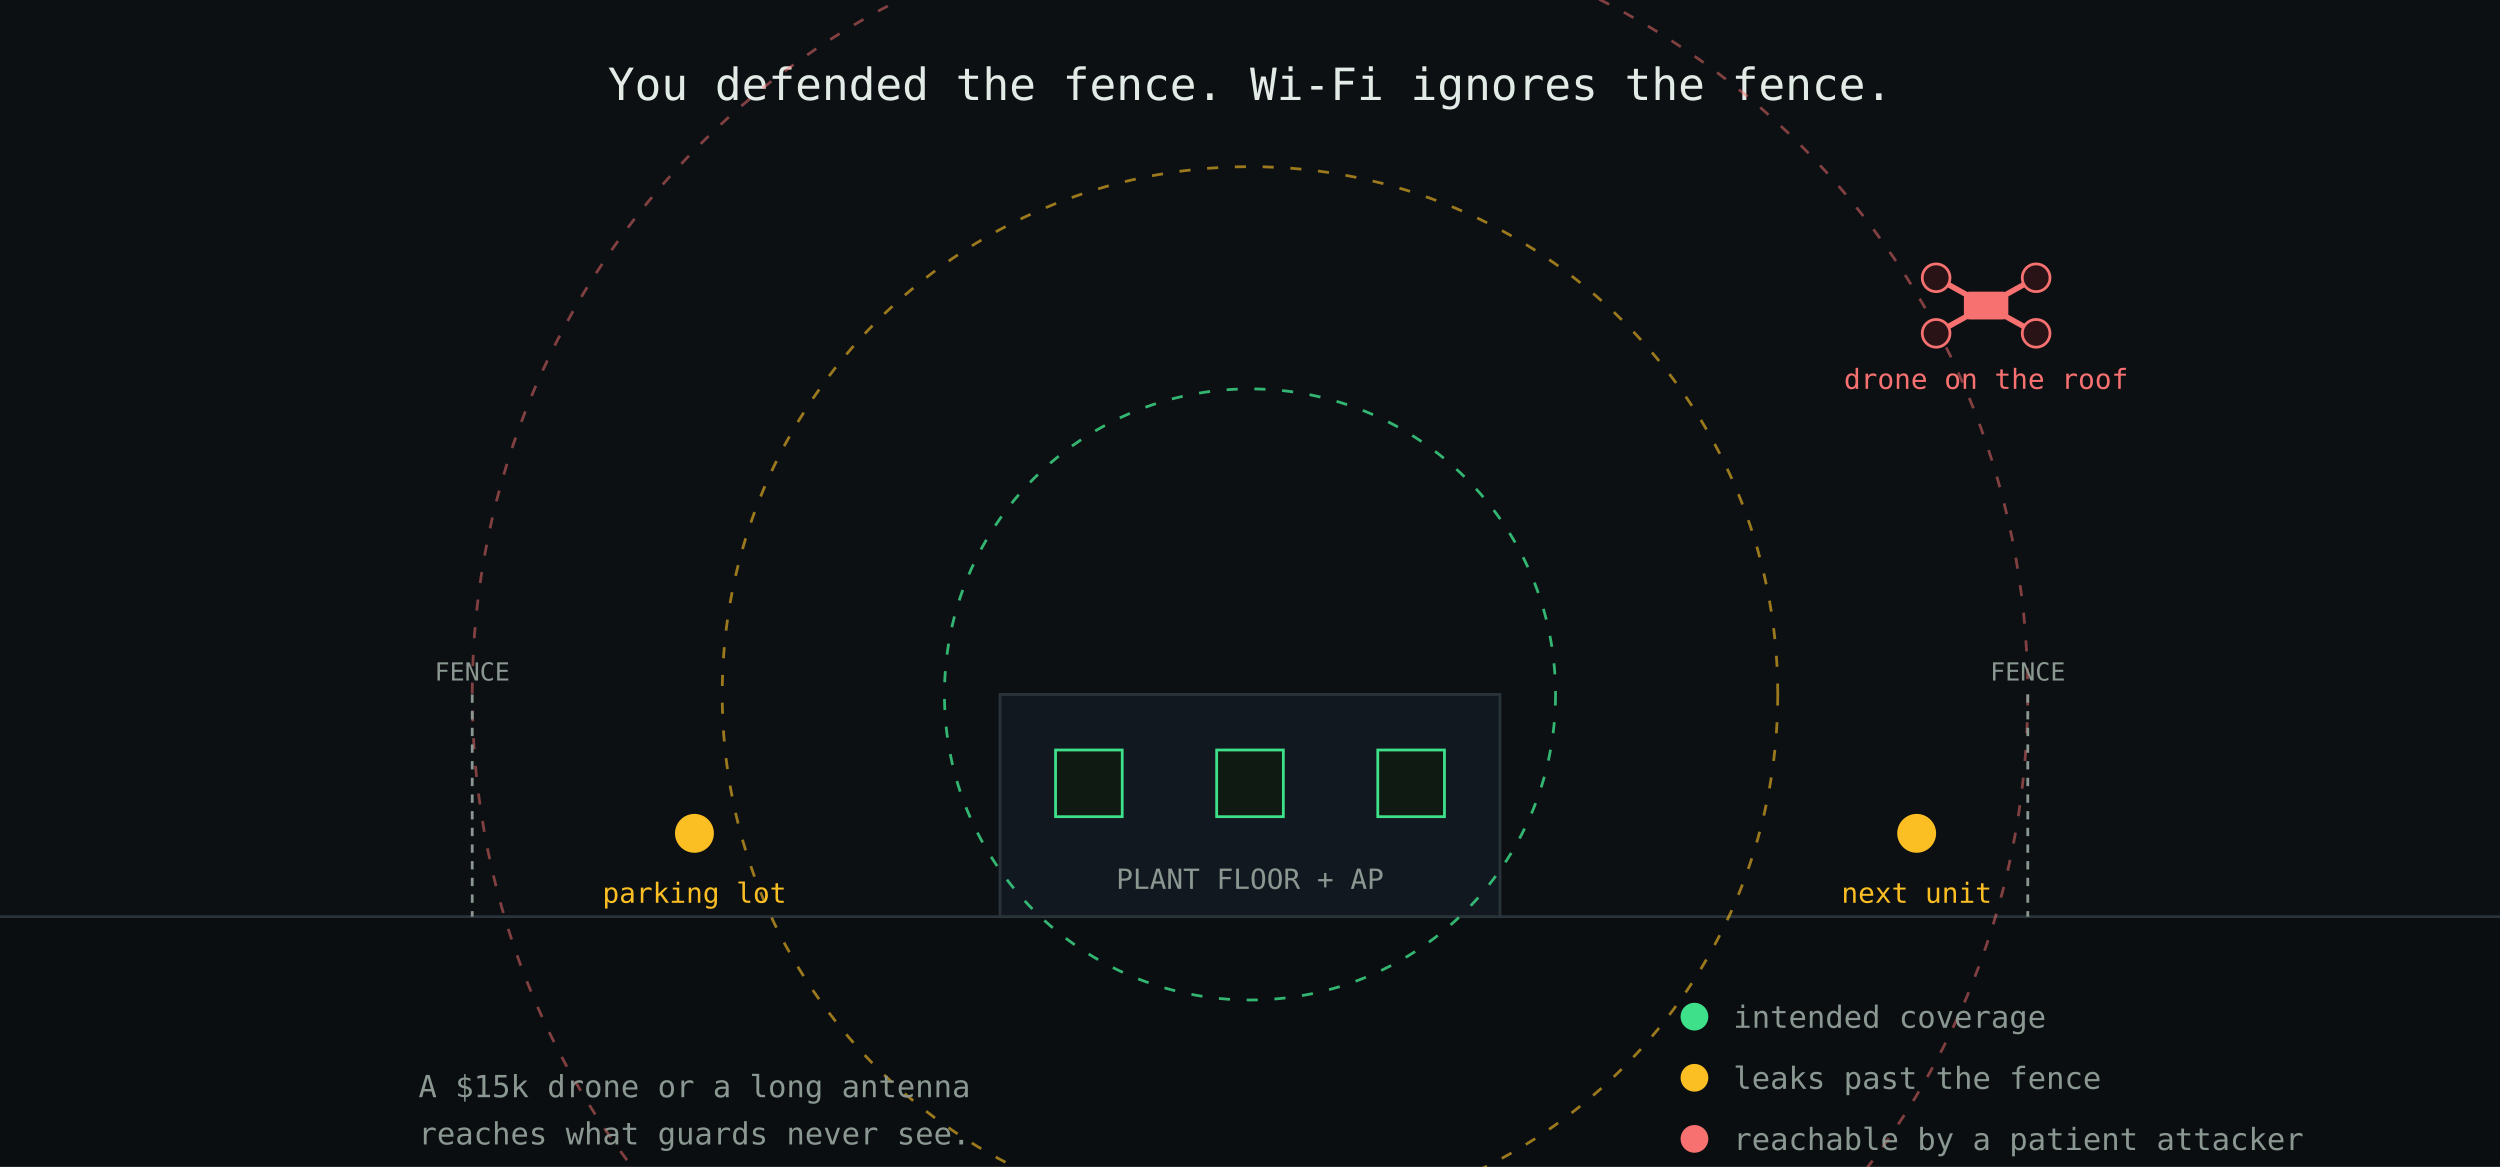
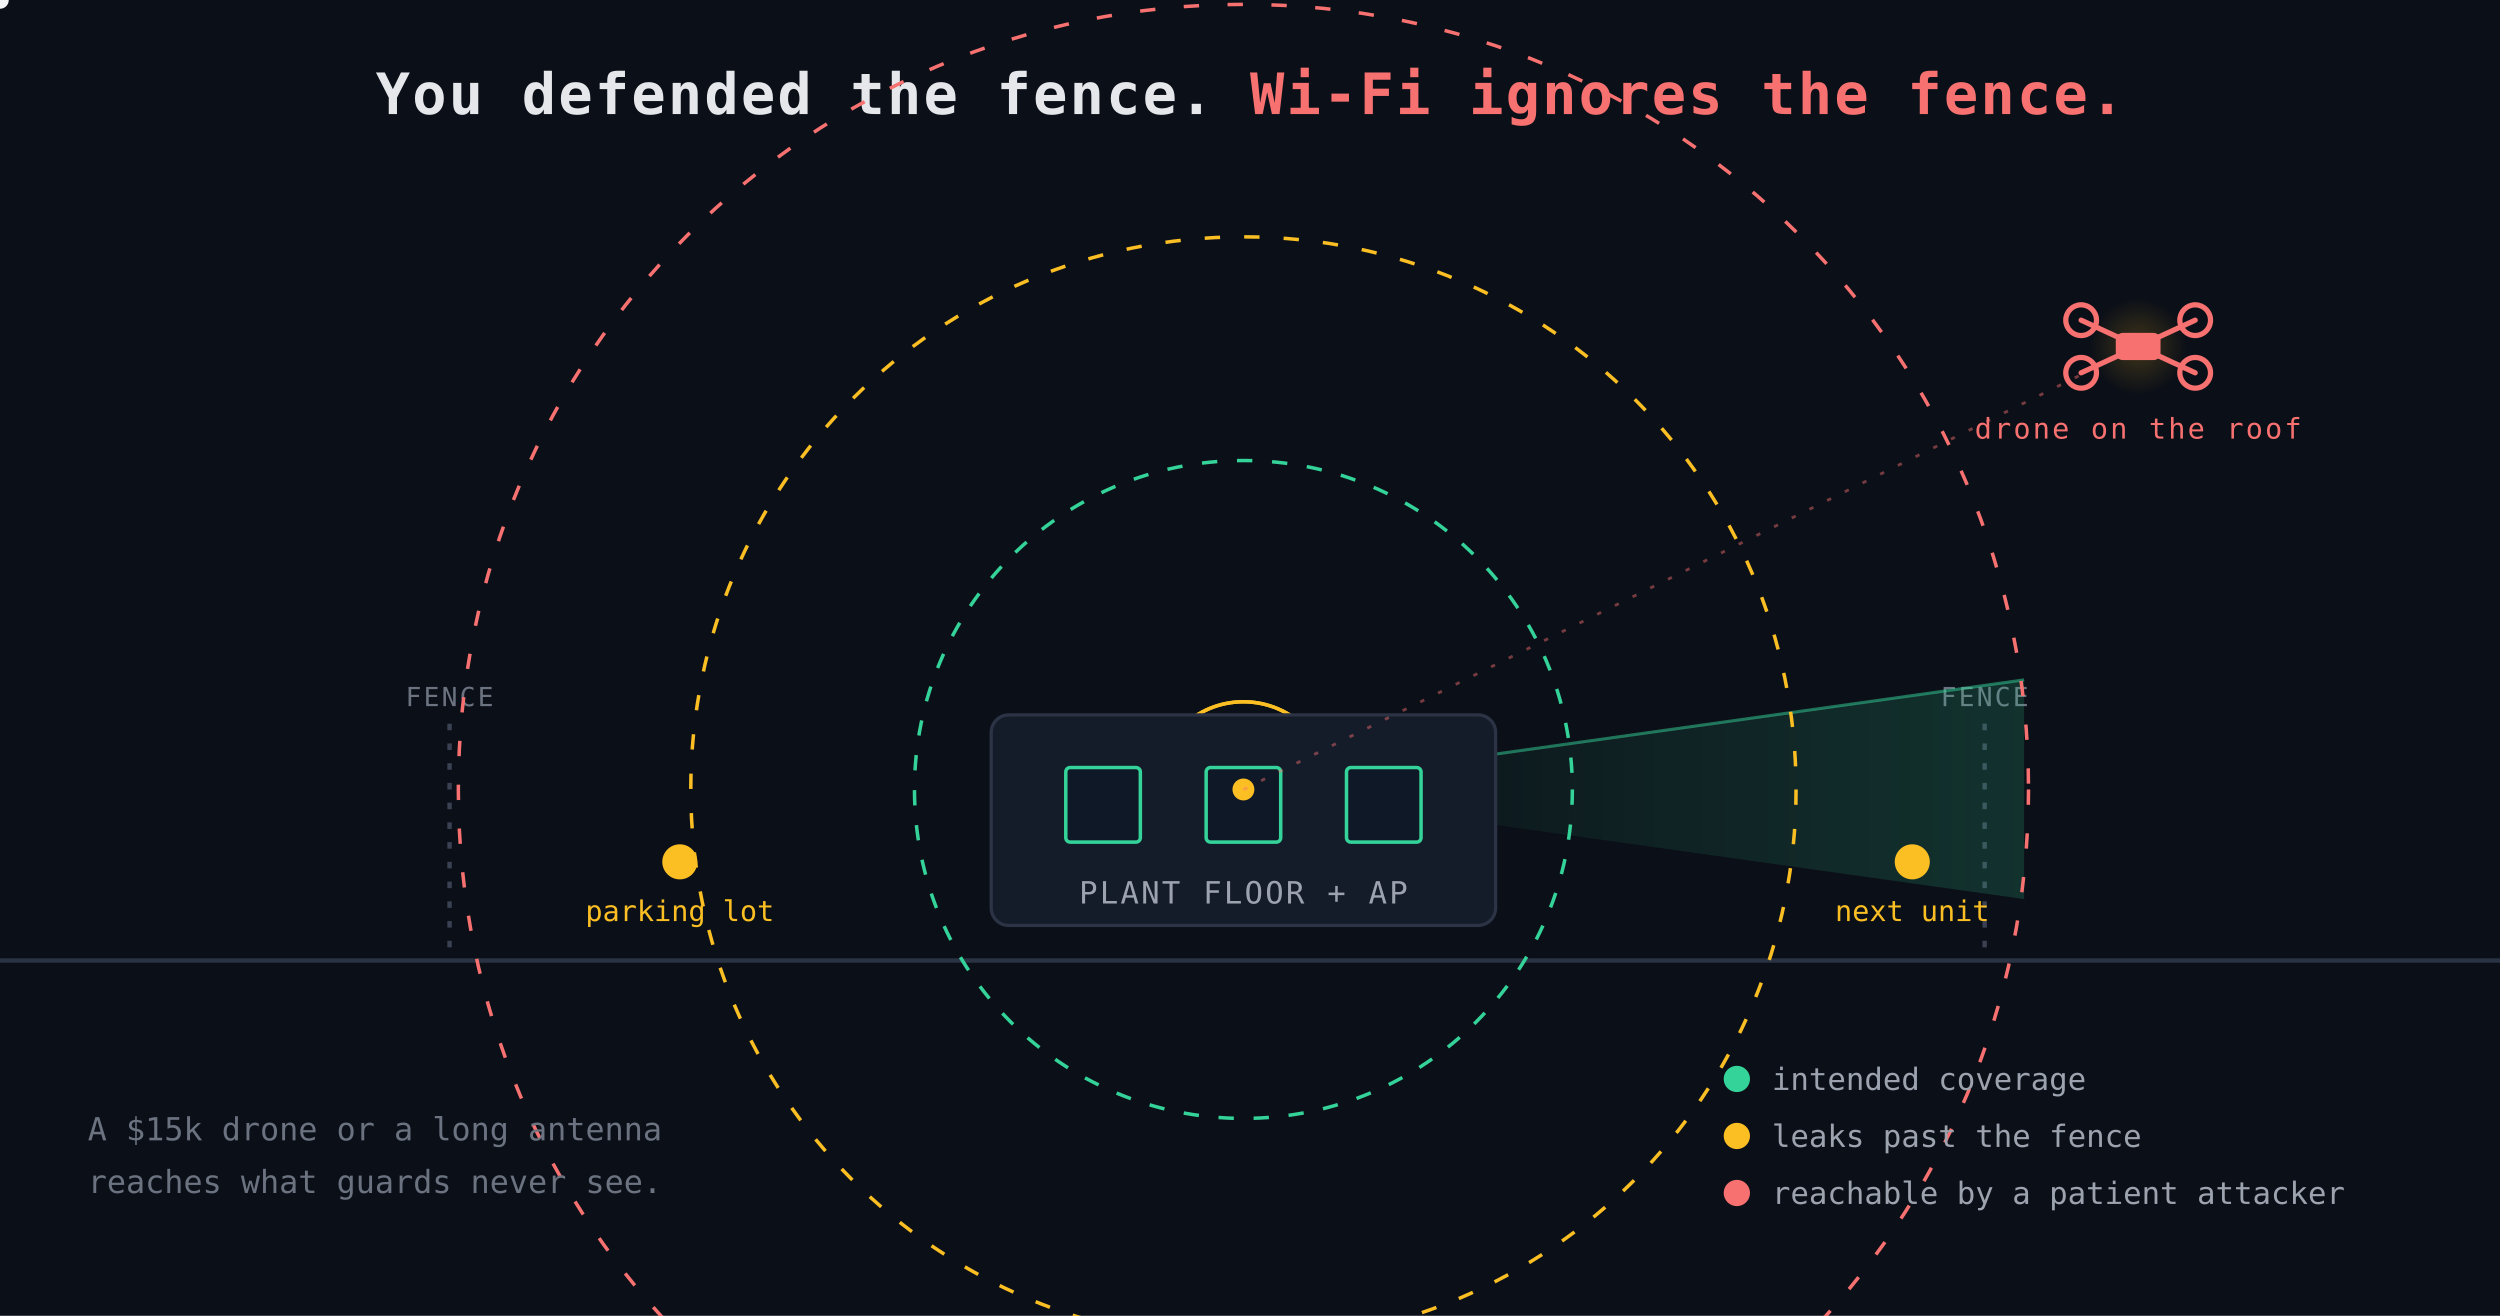
- <svg xmlns="http://www.w3.org/2000/svg" width="900" height="420" viewBox="0 0 900 420" font-family="ui-monospace, SFMono-Regular, Menlo, monospace">
-   <rect width="900" height="420" fill="#0c1013" />
-   <text x="450" y="36" font-size="16" fill="#e3ebe7" text-anchor="middle">You defended the fence. Wi-Fi ignores the fence.</text>
-   <rect x="0" y="330" width="900" height="90" fill="#0a0e11" />
-   <line x1="0" y1="330" x2="900" y2="330" stroke="#2a333a" stroke-width="1" />
-   <rect x="360" y="250" width="180" height="80" fill="#121820" stroke="#2a333a" />
-   <rect x="380" y="270" width="24" height="24" fill="#0e1a12" stroke="#3ee08a" />
-   <rect x="438" y="270" width="24" height="24" fill="#0e1a12" stroke="#3ee08a" />
-   <rect x="496" y="270" width="24" height="24" fill="#0e1a12" stroke="#3ee08a" />
-   <text x="450" y="320" font-size="10" fill="#8b9892" text-anchor="middle">PLANT FLOOR + AP</text>
-   <g fill="none" stroke-dasharray="4 6">
-     <circle cx="450" cy="250" r="110" stroke="#3ee08a" stroke-opacity="0.8" />
-     <circle cx="450" cy="250" r="190" stroke="#fbbf24" stroke-opacity="0.6" />
-     <circle cx="450" cy="250" r="280" stroke="#f87171" stroke-opacity="0.5" />
+ <svg xmlns="http://www.w3.org/2000/svg" viewBox="0 0 1140 600" width="1140" height="600" font-family="ui-monospace, 'SF Mono', 'JetBrains Mono', Menlo, Consolas, monospace">
+   <defs>
+     <radialGradient id="pulse" cx="0.5" cy="0.5" r="0.5">
+       <stop offset="0" stop-color="#FBBF24" stop-opacity="0.22" />
+       <stop offset="1" stop-color="#FBBF24" stop-opacity="0" />
+     </radialGradient>
+     <linearGradient id="sweep" x1="0" y1="0" x2="1" y2="0">
+       <stop offset="0" stop-color="#34D399" stop-opacity="0" />
+       <stop offset="1" stop-color="#34D399" stop-opacity="0.18" />
+     </linearGradient>
+   </defs>
+   <rect x="0" y="0" width="1140" height="600" fill="#0b0f17" />
+   <text x="570" y="52" text-anchor="middle" fill="#E5E7EB" font-size="26" font-weight="700" letter-spacing="1">
+     You defended the fence. <tspan fill="#F87171">Wi-Fi ignores the fence.</tspan>
+   </text>
+   <line x1="0" y1="438" x2="1140" y2="438" stroke="#2a3344" stroke-width="2" />
+   <g stroke="#3a4152" stroke-width="2" stroke-dasharray="3 6">
+     <line x1="205" y1="330" x2="205" y2="438" />
+     <line x1="905" y1="330" x2="905" y2="438" />
  </g>
-   <line x1="170" y1="250" x2="170" y2="330" stroke="#8b9892" stroke-width="1" stroke-dasharray="3 3" />
-   <line x1="730" y1="250" x2="730" y2="330" stroke="#8b9892" stroke-width="1" stroke-dasharray="3 3" />
-   <text x="170" y="245" font-size="9" fill="#8b9892" text-anchor="middle">FENCE</text>
-   <text x="730" y="245" font-size="9" fill="#8b9892" text-anchor="middle">FENCE</text>
-   <g text-anchor="middle">
-     <circle cx="250" cy="300" r="7" fill="#fbbf24" />
-     <text x="250" y="325" font-size="10" fill="#fbbf24">parking lot</text>
-     <circle cx="690" cy="300" r="7" fill="#fbbf24" />
-     <text x="690" y="325" font-size="10" fill="#fbbf24">next unit</text>
-     <g transform="translate(715,110)">
-       <line x1="-18" y1="-10" x2="18" y2="10" stroke="#f87171" stroke-width="2" />
-       <line x1="18" y1="-10" x2="-18" y2="10" stroke="#f87171" stroke-width="2" />
-       <circle cx="-18" cy="-10" r="5" fill="#2a1316" stroke="#f87171" />
-       <circle cx="18" cy="-10" r="5" fill="#2a1316" stroke="#f87171" />
-       <circle cx="-18" cy="10" r="5" fill="#2a1316" stroke="#f87171" />
-       <circle cx="18" cy="10" r="5" fill="#2a1316" stroke="#f87171" />
-       <rect x="-8" y="-5" width="16" height="10" rx="2" fill="#f87171" />
+   <text x="205" y="322" text-anchor="middle" fill="#6B7280" font-size="12" letter-spacing="1">FENCE</text>
+   <text x="905" y="322" text-anchor="middle" fill="#6B7280" font-size="12" letter-spacing="1">FENCE</text>
+   <g>
+     <animateTransform attributeName="transform" type="rotate" from="0 567 360" to="360 567 360" dur="7s" repeatCount="indefinite" />
+     <polygon points="567,360 923,310 923,410" fill="url(#sweep)" />
+     <line x1="567" y1="360" x2="923" y2="310" stroke="#34D399" stroke-width="1.4" opacity="0.5" />
+   </g>
+   <g fill="none" stroke-width="1.6">
+     <circle cx="567" cy="360" r="40" stroke="#FBBF24">
+       <animate attributeName="r" values="40;360" dur="4s" repeatCount="indefinite" />
+       <animate attributeName="opacity" values="0.55;0" dur="4s" repeatCount="indefinite" />
+     </circle>
+     <circle cx="567" cy="360" r="40" stroke="#FBBF24">
+       <animate attributeName="r" values="40;360" dur="4s" begin="2s" repeatCount="indefinite" />
+       <animate attributeName="opacity" values="0.55;0" dur="4s" begin="2s" repeatCount="indefinite" />
+     </circle>
+   </g>
+   <g fill="none" stroke-width="1.6">
+     <circle cx="567" cy="360" r="150" stroke="#34D399" stroke-dasharray="7 9">
+       <animate attributeName="stroke-dashoffset" values="0;160" dur="9s" repeatCount="indefinite" />
+     </circle>
+     <circle cx="567" cy="360" r="252" stroke="#FBBF24" stroke-dasharray="7 11">
+       <animate attributeName="stroke-dashoffset" values="0;180" dur="12s" repeatCount="indefinite" />
+     </circle>
+     <circle cx="567" cy="360" r="358" stroke="#F87171" stroke-dasharray="7 13">
+       <animate attributeName="stroke-dashoffset" values="180;0" dur="16s" repeatCount="indefinite" />
+     </circle>
+   </g>
+   <g>
+     <rect x="452" y="326" width="230" height="96" rx="8" fill="#141b29" stroke="#2b3345" stroke-width="1.5" />
+     <g fill="#0f1826" stroke="#34D399" stroke-width="1.6">
+       <rect x="486" y="350" width="34" height="34" rx="2" />
+       <rect x="550" y="350" width="34" height="34" rx="2" />
+       <rect x="614" y="350" width="34" height="34" rx="2" />
    </g>
-     <text x="715" y="140" font-size="10" fill="#f87171">drone on the roof</text>
+     <circle cx="567" cy="360" r="5" fill="#FBBF24">
+       <animate attributeName="opacity" values="1;0.3;1" dur="1.4s" repeatCount="indefinite" />
+     </circle>
+     <text x="567" y="412" text-anchor="middle" fill="#9CA3AF" font-size="14" letter-spacing="1">PLANT FLOOR + AP</text>
  </g>
-   <g font-size="11" text-anchor="start">
-     <circle cx="610" cy="366" r="5" fill="#3ee08a" />
-     <text x="624" y="370" fill="#8b9892">intended coverage</text>
-     <circle cx="610" cy="388" r="5" fill="#fbbf24" />
-     <text x="624" y="392" fill="#8b9892">leaks past the fence</text>
-     <circle cx="610" cy="410" r="5" fill="#f87171" />
-     <text x="624" y="414" fill="#8b9892">reachable by a patient attacker</text>
+   <g>
+     <circle cx="310" cy="393" r="8" fill="#FBBF24">
+       <animate attributeName="opacity" values="1;0.35;1" dur="2.2s" repeatCount="indefinite" />
+     </circle>
+     <text x="310" y="420" text-anchor="middle" fill="#FBBF24" font-size="13">parking lot</text>
+     <circle cx="872" cy="393" r="8" fill="#FBBF24">
+       <animate attributeName="opacity" values="1;0.35;1" dur="2.2s" begin="1.1s" repeatCount="indefinite" />
+     </circle>
+     <text x="872" y="420" text-anchor="middle" fill="#FBBF24" font-size="13">next unit</text>
  </g>
-   <text x="250" y="395" font-size="11" fill="#8b9892" text-anchor="middle">A $15k drone or a long antenna</text>
-   <text x="250" y="412" font-size="11" fill="#8b9892" text-anchor="middle">reaches what guards never see.</text>
+   <line x1="567" y1="360" x2="975" y2="158" stroke="#F87171" stroke-width="1.3" stroke-dasharray="2 7" opacity="0.45" />
+   <circle r="4" fill="#F3F4F6">
+     <animateMotion dur="2.6s" repeatCount="indefinite" path="M567 360 L975 158" />
+     <animate attributeName="opacity" values="0;1;1;0" keyTimes="0;0.1;0.85;1" dur="2.6s" repeatCount="indefinite" />
+   </circle>
+   <g>
+     <animateTransform attributeName="transform" type="translate" values="0 0; 0 -6; 0 0" dur="3.4s" repeatCount="indefinite" />
+     <circle cx="975" cy="158" r="22" fill="url(#pulse)" />
+     <g transform="translate(975,158)" stroke="#F87171" stroke-width="2.4" fill="none" stroke-linecap="round">
+       <line x1="-26" y1="-12" x2="26" y2="12" />
+       <line x1="-26" y1="12" x2="26" y2="-12" />
+       <circle cx="-26" cy="-12" r="7" />
+       <circle cx="26" cy="-12" r="7" />
+       <circle cx="-26" cy="12" r="7" />
+       <circle cx="26" cy="12" r="7" />
+       <rect x="-9" y="-5" width="18" height="10" rx="2" fill="#F87171" />
+     </g>
+     <text x="975" y="200" text-anchor="middle" fill="#F87171" font-size="13" letter-spacing="1">drone on the roof</text>
+   </g>
+   <g font-size="14" fill="#9CA3AF">
+     <circle cx="792" cy="492" r="6" fill="#34D399" />
+     <text x="808" y="497">intended coverage</text>
+     <circle cx="792" cy="518" r="6" fill="#FBBF24" />
+     <text x="808" y="523">leaks past the fence</text>
+     <circle cx="792" cy="544" r="6" fill="#F87171" />
+     <text x="808" y="549">reachable by a patient attacker</text>
+   </g>
+   <text x="40" y="520" fill="#6B7280" font-size="14.5">A $15k drone or a long antenna</text>
+   <text x="40" y="544" fill="#6B7280" font-size="14.5">reaches what guards never see.</text>
</svg>
